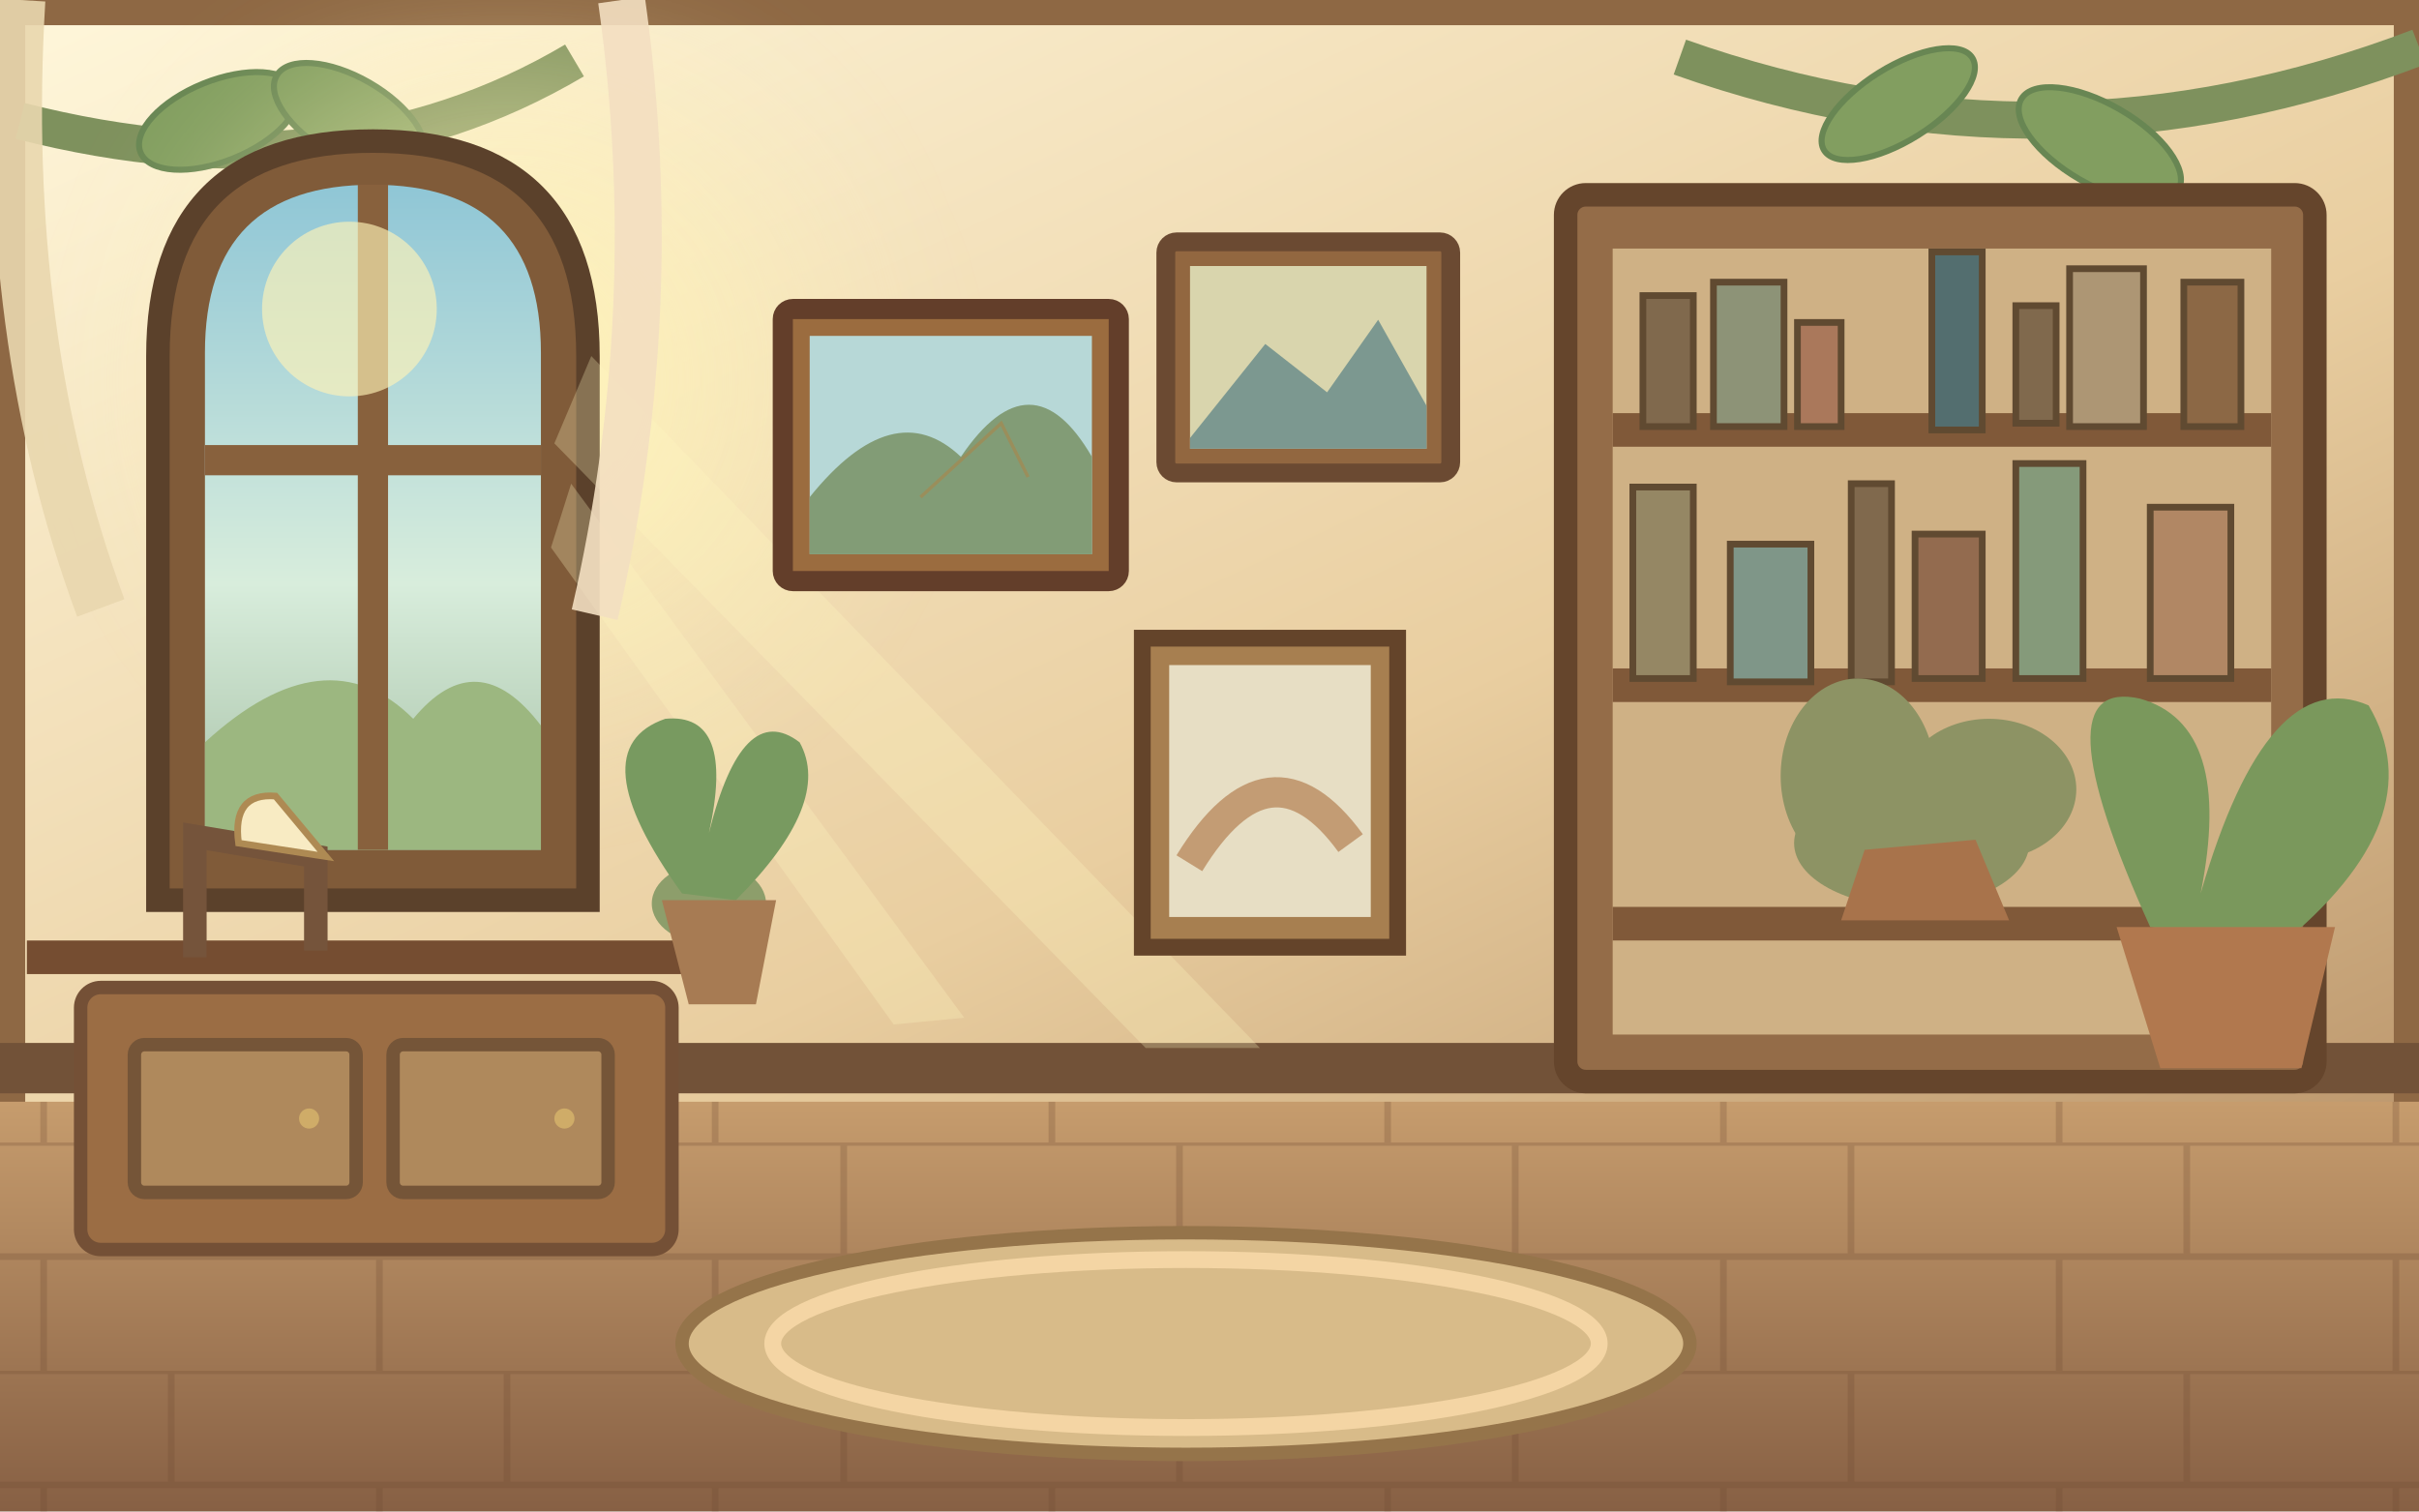
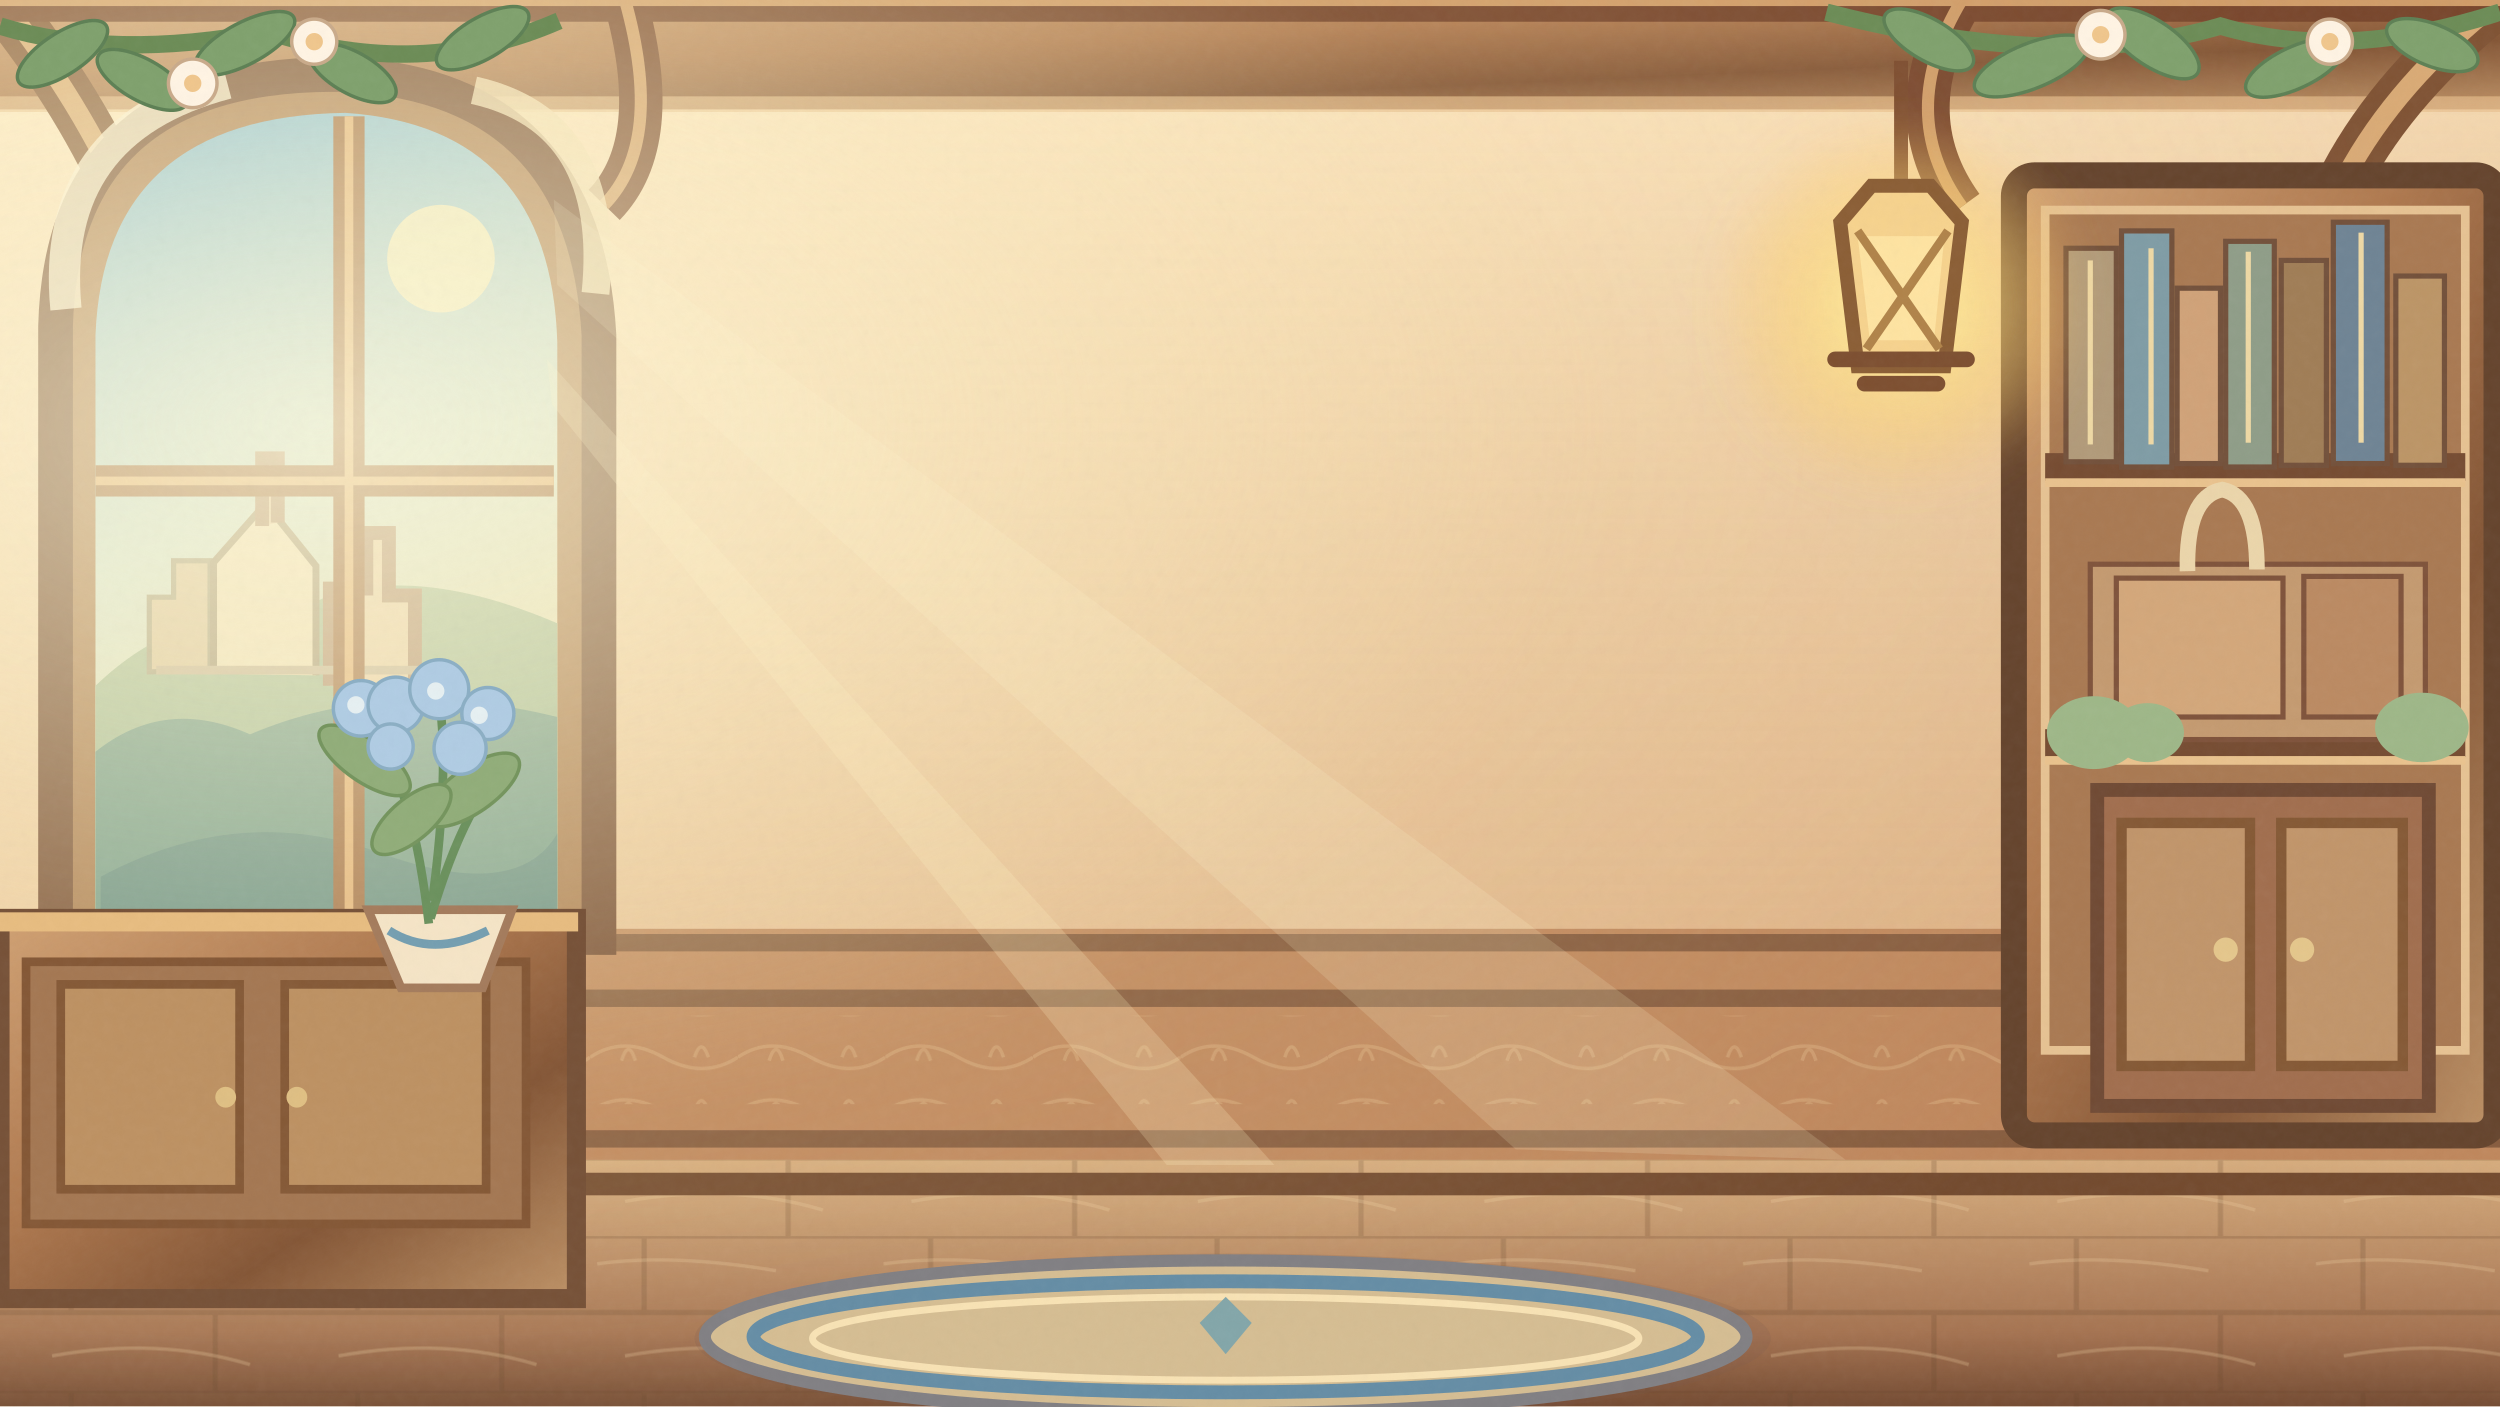
- <svg xmlns="http://www.w3.org/2000/svg" viewBox="0 0 720 450" role="img" aria-label="따뜻한 햇살이 비치는 아우텔리아의 개인 갤러리">
+ <svg xmlns="http://www.w3.org/2000/svg" width="1440" height="810" viewBox="0 0 1440 810" role="img" aria-label="따뜻한 수채화풍 개인 갤러리. 창가, 꽃 장식, 빈 전시 벽과 나무 바닥">
  <defs>
-     <linearGradient id="wall" x1="0" y1="0" x2="1" y2="1">
-       <stop stop-color="#fff7db" />
-       <stop offset=".6" stop-color="#e9cea0" />
-       <stop offset="1" stop-color="#bb966c" />
+     <linearGradient id="wall" x1="0" y1="0" x2=".9" y2="1">
+       <stop stop-color="#fff2d4" />
+       <stop offset=".38" stop-color="#f6d9b1" />
+       <stop offset=".75" stop-color="#e3b98d" />
+       <stop offset="1" stop-color="#c39067" />
+     </linearGradient>
+     <linearGradient id="plaster" x1="0" y1="0" x2="0" y2="1">
+       <stop stop-color="#ffebc5" stop-opacity=".5" />
+       <stop offset="1" stop-color="#c99668" stop-opacity=".27" />
+     </linearGradient>
+     <linearGradient id="wood" x1="0" y1="0" x2="1" y2="1">
+       <stop stop-color="#d0a173" />
+       <stop offset=".4" stop-color="#af794f" />
+       <stop offset=".68" stop-color="#845636" />
+       <stop offset="1" stop-color="#be9266" />
    </linearGradient>
    <linearGradient id="floor" x1="0" y1="0" x2="0" y2="1">
-       <stop stop-color="#c69c6d" />
-       <stop offset="1" stop-color="#876044" />
+       <stop stop-color="#d6ac7d" />
+       <stop offset=".7" stop-color="#a57351" />
+       <stop offset="1" stop-color="#744b32" />
    </linearGradient>
-     <linearGradient id="sky" x1="0" y1="0" x2="0" y2="1">
-       <stop stop-color="#8fc6d6" />
-       <stop offset=".6" stop-color="#d8eddc" />
-       <stop offset="1" stop-color="#a4bea3" />
+     <linearGradient id="sky" x1="0" y1="0" x2=".2" y2="1">
+       <stop stop-color="#78b9dc" />
+       <stop offset=".55" stop-color="#d0e4d7" />
+       <stop offset="1" stop-color="#f3dfa9" />
    </linearGradient>
-     <radialGradient id="sun">
-       <stop stop-color="#fff4b8" stop-opacity=".96" />
-       <stop offset="1" stop-color="#fff4b8" stop-opacity="0" />
+     <radialGradient id="sunbeam" cx=".13" cy=".3" r=".85">
+       <stop stop-color="#fff9da" stop-opacity=".76" />
+       <stop offset=".6" stop-color="#fff0bb" stop-opacity=".1" />
+       <stop offset="1" stop-color="#fff1c0" stop-opacity="0" />
    </radialGradient>
-     <pattern id="planks" width="100" height="68" patternUnits="userSpaceOnUse">
-       <path d="M0 0H100M0 34H100M51 0V34M13 34V68" stroke="#6d492e" stroke-width="2" opacity=".25" />
+     <radialGradient id="lamp" cx=".5" cy=".5" r=".6">
+       <stop stop-color="#fffaac" stop-opacity=".92" />
+       <stop offset=".42" stop-color="#ffdb7b" stop-opacity=".62" />
+       <stop offset="1" stop-color="#f8bd5e" stop-opacity="0" />
+     </radialGradient>
+     <filter id="paint" x="-5%" y="-5%" width="110%" height="110%">
+       <feTurbulence type="fractalNoise" baseFrequency=".17" numOctaves="3" seed="5" stitchTiles="stitch" result="grain" />
+       <feColorMatrix in="grain" type="saturate" values="0" result="gray" />
+       <feComponentTransfer in="gray">
+         <feFuncA type="linear" slope=".09" />
+       </feComponentTransfer>
+     </filter>
+     <filter id="soft">
+       <feGaussianBlur stdDeviation="13" />
+     </filter>
+     <pattern id="boards" width="165" height="89" patternUnits="userSpaceOnUse">
+       <path d="M0 0H165M0 44H165M41 0V44M124 44V89" fill="none" stroke="#654528" stroke-width="3" opacity=".22" />
+       <path d="M14 16Q58 10 117 20M30 69Q91 58 144 74" fill="none" stroke="#eed1a2" stroke-width="2" opacity=".26" />
    </pattern>
-     <filter id="glow">
-       <feGaussianBlur stdDeviation="14" />
-     </filter>
+     <pattern id="orn" width="85" height="31" patternUnits="userSpaceOnUse">
+       <path d="M0 20Q19 7 42 20T85 20M18 22Q22 9 26 22M60 20Q64 8 68 20" fill="none" stroke="#efcf9d" stroke-width="2" opacity=".48" />
+     </pattern>
  </defs>
-   <rect width="720" height="342" fill="url(#wall)" />
-   <rect x="0" y="0" width="720" height="340" fill="none" stroke="#8e6844" stroke-width="15" />
-   <path d="M0 318H720" stroke="#725238" stroke-width="15" />
-   <rect x="0" y="328" width="720" height="122" fill="url(#floor)" />
-   <rect x="0" y="328" width="720" height="122" fill="url(#planks)" />
-   <path d="M6 36 Q100 60 171 18 M500 17Q610 56 720 14" fill="none" stroke="#7e915d" stroke-width="11" />
-   <g fill="#829e60" stroke="#688653" stroke-width="1.8">
-     <ellipse cx="65" cy="36" rx="25" ry="12" transform="rotate(-22 65 36)" />
-     <ellipse cx="104" cy="35" rx="25" ry="12" transform="rotate(30 104 35)" />
-     <ellipse cx="565" cy="31" rx="26" ry="11" transform="rotate(-32 565 31)" />
-     <ellipse cx="625" cy="43" rx="27" ry="12" transform="rotate(30 625 43)" />
+   <rect width="1440" height="810" fill="url(#wall)" />
+   <rect width="1440" height="650" fill="url(#plaster)" />
+   <path d="M0 0H1440V63H0Z" fill="url(#wood)" />
+   <path d="M0 60H1440" stroke="#e8bf8d" stroke-width="9" opacity=".65" />
+   <path d="M0 535H1440V675H0Z" fill="#bf875c" />
+   <path d="M0 543H1440M0 575H1440M0 656H1440" stroke="#795137" stroke-width="10" opacity=".8" />
+   <path d="M0 585H1440V636H0Z" fill="url(#orn)" opacity=".55" />
+   <rect y="668" width="1440" height="142" fill="url(#floor)" />
+   <rect y="668" width="1440" height="142" fill="url(#boards)" />
+   <path d="M0 682H1440" stroke="#734a2e" stroke-width="13" />
+   <path d="M0 0Q95 118 105 247M1440 0Q1320 95 1325 216" stroke="#805334" stroke-width="30" fill="none" />
+   <path d="M0 0Q95 118 105 247M1440 0Q1320 95 1325 216" stroke="#d9aa75" stroke-width="11" fill="none" />
+   <path d="M0 0H1440M360 0Q383 82 348 118M1130 0Q1091 65 1130 119" stroke="#78462c" stroke-width="25" fill="none" />
+   <path d="M0 0H1440M360 0Q383 82 348 118M1130 0Q1091 65 1130 119" stroke="#d09c68" stroke-width="7" fill="none" />
+   <path d="M32 540V188Q36 39 201 43Q337 51 345 193V540Z" fill="#a7774d" stroke="#70452d" stroke-width="20" />
+   <path d="M55 525V193Q60 67 199 65Q317 73 321 197V525Z" fill="url(#sky)" />
+   <path d="M55 395Q104 348 158 360Q218 315 321 359V525H55Z" fill="#a3bc9a" />
+   <path d="M55 433Q95 401 144 423Q224 389 321 413V525H55Z" fill="#6f9a8b" />
+   <path d="M86 387 86 344 100 344 100 323 121 323 121 386Z" fill="#d9c39d" stroke="#a7a083" stroke-width="3" />
+   <path d="M123 388V324L153 290 182 326V389" fill="#eee0bc" stroke="#a39578" stroke-width="4" />
+   <path d="M151 303V264H160V301M190 395V339H211V307H224V343H239V401" stroke="#af8d70" stroke-width="8" fill="#e7cfaa" />
+   <path d="M90 386H260" stroke="#c4b498" stroke-width="5" />
+   <path d="M58 505Q138 462 218 491T321 480V525H58Z" fill="#5e8a83" />
+   <path d="M201 67V530M55 277H319" stroke="#9b663e" stroke-width="18" fill="none" />
+   <path d="M201 67V530M55 277H319" stroke="#e0ad74" stroke-width="5" fill="none" />
+   <path d="M38 178Q28 75 131 48" stroke="#faf1da" stroke-width="18" fill="none" opacity=".8" />
+   <path d="M343 169Q353 70 273 52" stroke="#f3e0b8" stroke-width="16" fill="none" opacity=".8" />
+   <circle cx="254" cy="149" r="31" fill="#fff2bf" opacity=".8" />
+   <path d="M321 164 873 662 1063 668 319 115Z" fill="#fff6d4" opacity=".16" />
+   <path d="M318 233 672 671 734 671 315 207Z" fill="#fff2c2" opacity=".22" />
+   <rect x="0" y="0" width="1440" height="810" fill="url(#sunbeam)" />
+   <path d="M0 529H332V748H0Z" fill="url(#wood)" stroke="#765137" stroke-width="11" />
+   <path d="M15 554H303V705H15Z" fill="#a47752" stroke="#845735" stroke-width="5" />
+   <path d="M35 567H138V685H35ZM164 567H280V685H164Z" fill="#bd9162" stroke="#855936" stroke-width="5" />
+   <g fill="#dfbf83">
+     <circle cx="130" cy="632" r="6" />
+     <circle cx="171" cy="632" r="6" />
  </g>
-   <circle cx="151" cy="113" r="122" fill="url(#sun)" filter="url(#glow)" />
-   <path d="M47 268V106Q47 42 111 42Q175 42 175 106V268Z" fill="#805b39" stroke="#5b412b" stroke-width="7" />
-   <path d="M61 253V105Q61 55 111 55Q161 55 161 105V253Z" fill="url(#sky)" />
-   <path d="M61 221Q97 188 123 214Q142 191 161 216V253H61Z" fill="#9cb780" />
-   <path d="M111 55V253M61 137H161" stroke="#88613d" stroke-width="9" />
-   <circle cx="104" cy="92" r="26" fill="#fff2b7" opacity=".65" />
-   <g opacity=".27" fill="#fff6c0">
-     <path d="M165 132 341 312 375 312 176 106Z" />
-     <path d="M164 163 266 305 287 303 170 144Z" />
+   <path d="M0 531H333" stroke="#e7bc80" stroke-width="11" />
+   <path d="M212 524H295L278 569H231Z" fill="#f5e4c6" stroke="#a47b5c" stroke-width="5" />
+   <path d="M224 536Q249 552 281 536" fill="none" stroke="#749eb0" stroke-width="5" />
+   <g stroke="#6b915d" stroke-width="5" fill="none">
+     <path d="M247 532Q238 455 218 428M248 529Q269 458 296 436M249 519Q259 444 253 403" />
  </g>
-   <path d="M6 0 Q0 100 30 181" fill="none" stroke="#e9d7ae" stroke-width="15" opacity=".9" />
-   <path d="M185 0 Q198 92 177 183" fill="none" stroke="#f3dfc1" stroke-width="14" opacity=".9" />
-   <rect x="466" y="58" width="223" height="264" rx="6" fill="#946c48" stroke="#65452c" stroke-width="7" />
-   <rect x="480" y="74" width="196" height="234" fill="#cfb185" />
-   <path d="M480 128H676M480 204H676M480 275H676" stroke="#805939" stroke-width="10" />
-   <g fill="#80694d" stroke="#604a31" stroke-width="2">
-     <rect x="489" y="88" width="15" height="39" />
-     <rect x="510" y="84" width="21" height="43" fill="#8d9377" />
-     <rect x="535" y="96" width="13" height="31" fill="#aa785b" />
-     <rect x="575" y="75" width="15" height="53" fill="#536e6f" />
-     <rect x="600" y="91" width="12" height="35" />
-     <rect x="616" y="80" width="22" height="47" fill="#ad9674" />
-     <rect x="650" y="84" width="17" height="43" fill="#8c6845" />
-     <rect x="486" y="145" width="18" height="57" fill="#958764" />
-     <rect x="515" y="162" width="24" height="41" fill="#7f9688" />
-     <rect x="551" y="144" width="12" height="59" />
-     <rect x="570" y="159" width="20" height="43" fill="#936b4f" />
-     <rect x="600" y="138" width="20" height="64" fill="#859a7a" />
-     <rect x="640" y="151" width="24" height="51" fill="#b18764" />
+   <g fill="#91ad79" stroke="#74945d" stroke-width="2">
+     <ellipse cx="210" cy="438" rx="31" ry="12" transform="rotate(35 210 438)" />
+     <ellipse cx="272" cy="455" rx="32" ry="13" transform="rotate(-35 272 455)" />
+     <ellipse cx="237" cy="472" rx="28" ry="12" transform="rotate(-40 237 472)" />
  </g>
-   <g fill="#8d9364">
-     <ellipse cx="569" cy="251" rx="35" ry="19" />
-     <ellipse cx="592" cy="235" rx="26" ry="21" />
-     <ellipse cx="553" cy="231" rx="23" ry="29" />
+   <g fill="#b0cce3" stroke="#8baec4" stroke-width="2">
+     <circle cx="208" cy="408" r="16" />
+     <circle cx="228" cy="406" r="16" />
+     <circle cx="253" cy="397" r="17" />
+     <circle cx="281" cy="411" r="15" />
+     <circle cx="265" cy="431" r="15" />
+     <circle cx="225" cy="430" r="13" />
  </g>
-   <path d="M555 253 548 274H598L588 250Z" fill="#a8734b" />
-   <g transform="translate(233 92)">
-     <rect x="0" y="0" width="100" height="81" rx="3" fill="#9b6c3f" stroke="#633e2a" stroke-width="6" />
-     <rect x="8" y="8" width="84" height="65" fill="#b7d8d7" />
-     <path d="M8 56Q33 25 53 44Q74 13 92 44V73H8Z" fill="#829c76" />
-     <path d="M41 56 65 34 73 50" stroke="#9a8e5b" fill="none" />
+   <g fill="#e6f0f2">
+     <circle cx="205" cy="406" r="5" />
+     <circle cx="251" cy="398" r="5" />
+     <circle cx="276" cy="412" r="5" />
  </g>
-   <g transform="translate(347 72) scale(.8)">
-     <rect width="106" height="86" rx="4" fill="#926740" stroke="#6b4a32" stroke-width="7" />
-     <rect x="9" y="9" width="88" height="68" fill="#d9d5ad" />
-     <path d="M9 73 37 38 60 56 79 29 97 61V77H9Z" fill="#7c9890" />
+   <rect x="1160" y="101" width="278" height="553" rx="12" fill="url(#wood)" stroke="#65442d" stroke-width="15" />
+   <rect x="1178" y="121" width="242" height="484" fill="#a97952" stroke="#e6c292" stroke-width="5" />
+   <path d="M1178 269H1420M1178 428H1420" stroke="#764c32" stroke-width="16" />
+   <path d="M1178 278H1420M1178 438H1420" stroke="#e9c28d" stroke-width="5" />
+   <g stroke="#73513b" stroke-width="3">
+     <path d="M1190 143H1219V266H1190Z" fill="#b19a79" />
+     <path d="M1222 133H1251V269H1222Z" fill="#7f9ca5" />
+     <path d="M1254 166H1279V267H1254Z" fill="#d0a278" />
+     <path d="M1282 139H1310V269H1282Z" fill="#8f9d88" />
+     <path d="M1314 150H1340V268H1314Z" fill="#a07d56" />
+     <path d="M1344 128H1375V267H1344Z" fill="#6f8494" />
+     <path d="M1380 159H1408V268H1380Z" fill="#bc9566" />
  </g>
-   <rect x="340" y="190" width="76" height="92" fill="#a77f50" stroke="#64442a" stroke-width="5" />
-   <rect x="348" y="198" width="60" height="75" fill="#e7dec4" />
-   <path d="M354 257Q378 218 402 251" stroke="#c39c74" stroke-width="9" fill="none" />
-   <path d="M8 285H220" stroke="#754d31" stroke-width="10" />
-   <rect x="24" y="294" width="176" height="78" rx="6" fill="#9b6d44" stroke="#745036" stroke-width="4" />
-   <rect x="40" y="311" width="66" height="44" rx="3" fill="#af895c" stroke="#755538" stroke-width="4" />
-   <rect x="117" y="311" width="64" height="44" rx="3" fill="#af895c" stroke="#755538" stroke-width="4" />
-   <circle cx="92" cy="333" r="3" fill="#cfac68" />
-   <circle cx="168" cy="333" r="3" fill="#cfac68" />
-   <path d="M58 285V249L94 255V283" stroke="#75543b" stroke-width="7" fill="none" />
-   <path d="M71 251Q69 236 82 237L97 255Z" fill="#f8ebc3" stroke="#ae8a53" stroke-width="2" />
-   <g transform="translate(204 246)">
-     <ellipse cx="7" cy="23" rx="17" ry="12" fill="#8d9e6b" />
-     <path d="M-1 20Q-32 -23 -6 -32Q15 -34 7 2Q17 -38 34 -25Q44 -7 15 22" fill="#789a60" />
-     <path d="M-7 22H27L21 53H1Z" fill="#a77b53" />
+   <g fill="none" stroke="#eed8a4" stroke-width="3">
+     <path d="M1204 150V256M1239 143V256M1295 145V255M1360 134V255" />
  </g>
-   <g transform="translate(660 276)">
-     <path d="M-20 0Q-54 -75 -23 -68Q5 -60 -5 -10Q15 -79 45 -66Q65 -32 18 6" fill="#7a985c" />
-     <path d="M-30 0H35L25 42H-17Z" fill="#b1784e" />
+   <g fill="#c49a70" stroke="#7f533b" stroke-width="3">
+     <path d="M1204 325H1397V426H1204Z" />
+     <path d="M1219 333H1315V413H1219Z" fill="#d3a77a" />
+     <path d="M1327 332H1383V413H1327Z" fill="#bb8a62" />
  </g>
-   <ellipse cx="353" cy="400" rx="150" ry="33" fill="#d8bb89" stroke="#95744a" stroke-width="4" />
-   <ellipse cx="353" cy="400" rx="123" ry="25" fill="none" stroke="#f4d5a4" stroke-width="5" />
+   <path d="M1260 329Q1259 286 1280 282Q1300 286 1300 328" stroke="#ebd5aa" stroke-width="9" fill="none" />
+   <g fill="#9eb788">
+     <ellipse cx="1206" cy="422" rx="27" ry="21" />
+     <ellipse cx="1237" cy="422" rx="21" ry="17" />
+     <ellipse cx="1395" cy="419" rx="27" ry="20" />
+   </g>
+   <path d="M1208 455H1399V637H1208Z" fill="#a16e4e" stroke="#704a34" stroke-width="8" />
+   <path d="M1222 474H1296V614H1222ZM1314 474H1384V614H1314Z" fill="#c1956a" stroke="#855935" stroke-width="6" />
+   <g fill="#e4c68b">
+     <circle cx="1282" cy="547" r="7" />
+     <circle cx="1326" cy="547" r="7" />
+   </g>
+   <path d="M1095 35V119" stroke="#805032" stroke-width="8" />
+   <ellipse cx="1095" cy="176" rx="100" ry="100" fill="url(#lamp)" filter="url(#soft)" />
+   <path d="M1060 128 1078 107H1112L1130 128L1120 211H1070Z" fill="#f6d28d" stroke="#8b5e35" stroke-width="8" />
+   <path d="M1070 136H1120L1114 196H1077Z" fill="#ffe6a4" opacity=".85" />
+   <path d="M1070 133 1117 201M1122 133 1075 201" fill="none" stroke="#b08349" stroke-width="5" />
+   <path d="M1057 207H1133M1074 221H1116" stroke="#7d4f30" stroke-width="9" stroke-linecap="round" />
+   <path d="M0 15Q65 35 154 18Q242 47 322 12M1052 7Q1187 42 1279 15Q1350 36 1440 7" stroke="#6c8c56" stroke-width="10" fill="none" />
+   <g fill="#7fa16d" stroke="#5d8054" stroke-width="2">
+     <ellipse cx="36" cy="31" rx="30" ry="12" transform="rotate(-33 36 31)" />
+     <ellipse cx="82" cy="46" rx="29" ry="12" transform="rotate(29 82 46)" />
+     <ellipse cx="141" cy="25" rx="32" ry="12" transform="rotate(-28 141 25)" />
+     <ellipse cx="203" cy="42" rx="28" ry="12" transform="rotate(29 203 42)" />
+     <ellipse cx="278" cy="22" rx="30" ry="12" transform="rotate(-30 278 22)" />
+     <ellipse cx="1111" cy="23" rx="29" ry="12" transform="rotate(30 1111 23)" />
+     <ellipse cx="1170" cy="38" rx="35" ry="13" transform="rotate(-22 1170 38)" />
+     <ellipse cx="1240" cy="25" rx="31" ry="13" transform="rotate(34 1240 25)" />
+     <ellipse cx="1322" cy="39" rx="31" ry="12" transform="rotate(-25 1322 39)" />
+     <ellipse cx="1401" cy="26" rx="28" ry="12" transform="rotate(22 1401 26)" />
+   </g>
+   <g fill="#fff4e3" stroke="#c9aa8a" stroke-width="2">
+     <circle cx="111" cy="48" r="14" />
+     <circle cx="181" cy="24" r="13" />
+     <circle cx="1210" cy="20" r="14" />
+     <circle cx="1342" cy="24" r="13" />
+   </g>
+   <g fill="#f0c68c">
+     <circle cx="111" cy="48" r="5" />
+     <circle cx="181" cy="24" r="5" />
+     <circle cx="1210" cy="20" r="5" />
+     <circle cx="1342" cy="24" r="5" />
+   </g>
+   <ellipse cx="710" cy="771" rx="310" ry="49" fill="#78594b" opacity=".18" />
+   <ellipse cx="706" cy="770" rx="300" ry="44" fill="#d5bd92" stroke="#817f83" stroke-width="7" />
+   <ellipse cx="706" cy="770" rx="272" ry="32" fill="none" stroke="#658da5" stroke-width="8" />
+   <ellipse cx="706" cy="771" rx="238" ry="24" fill="none" stroke="#f8e2b4" stroke-width="4" />
+   <path d="M691 762 706 747 721 762 706 780Z" fill="#83a6a9" />
+   <rect width="1440" height="810" fill="#eacb9b" filter="url(#paint)" opacity=".48" pointer-events="none" />
</svg>
